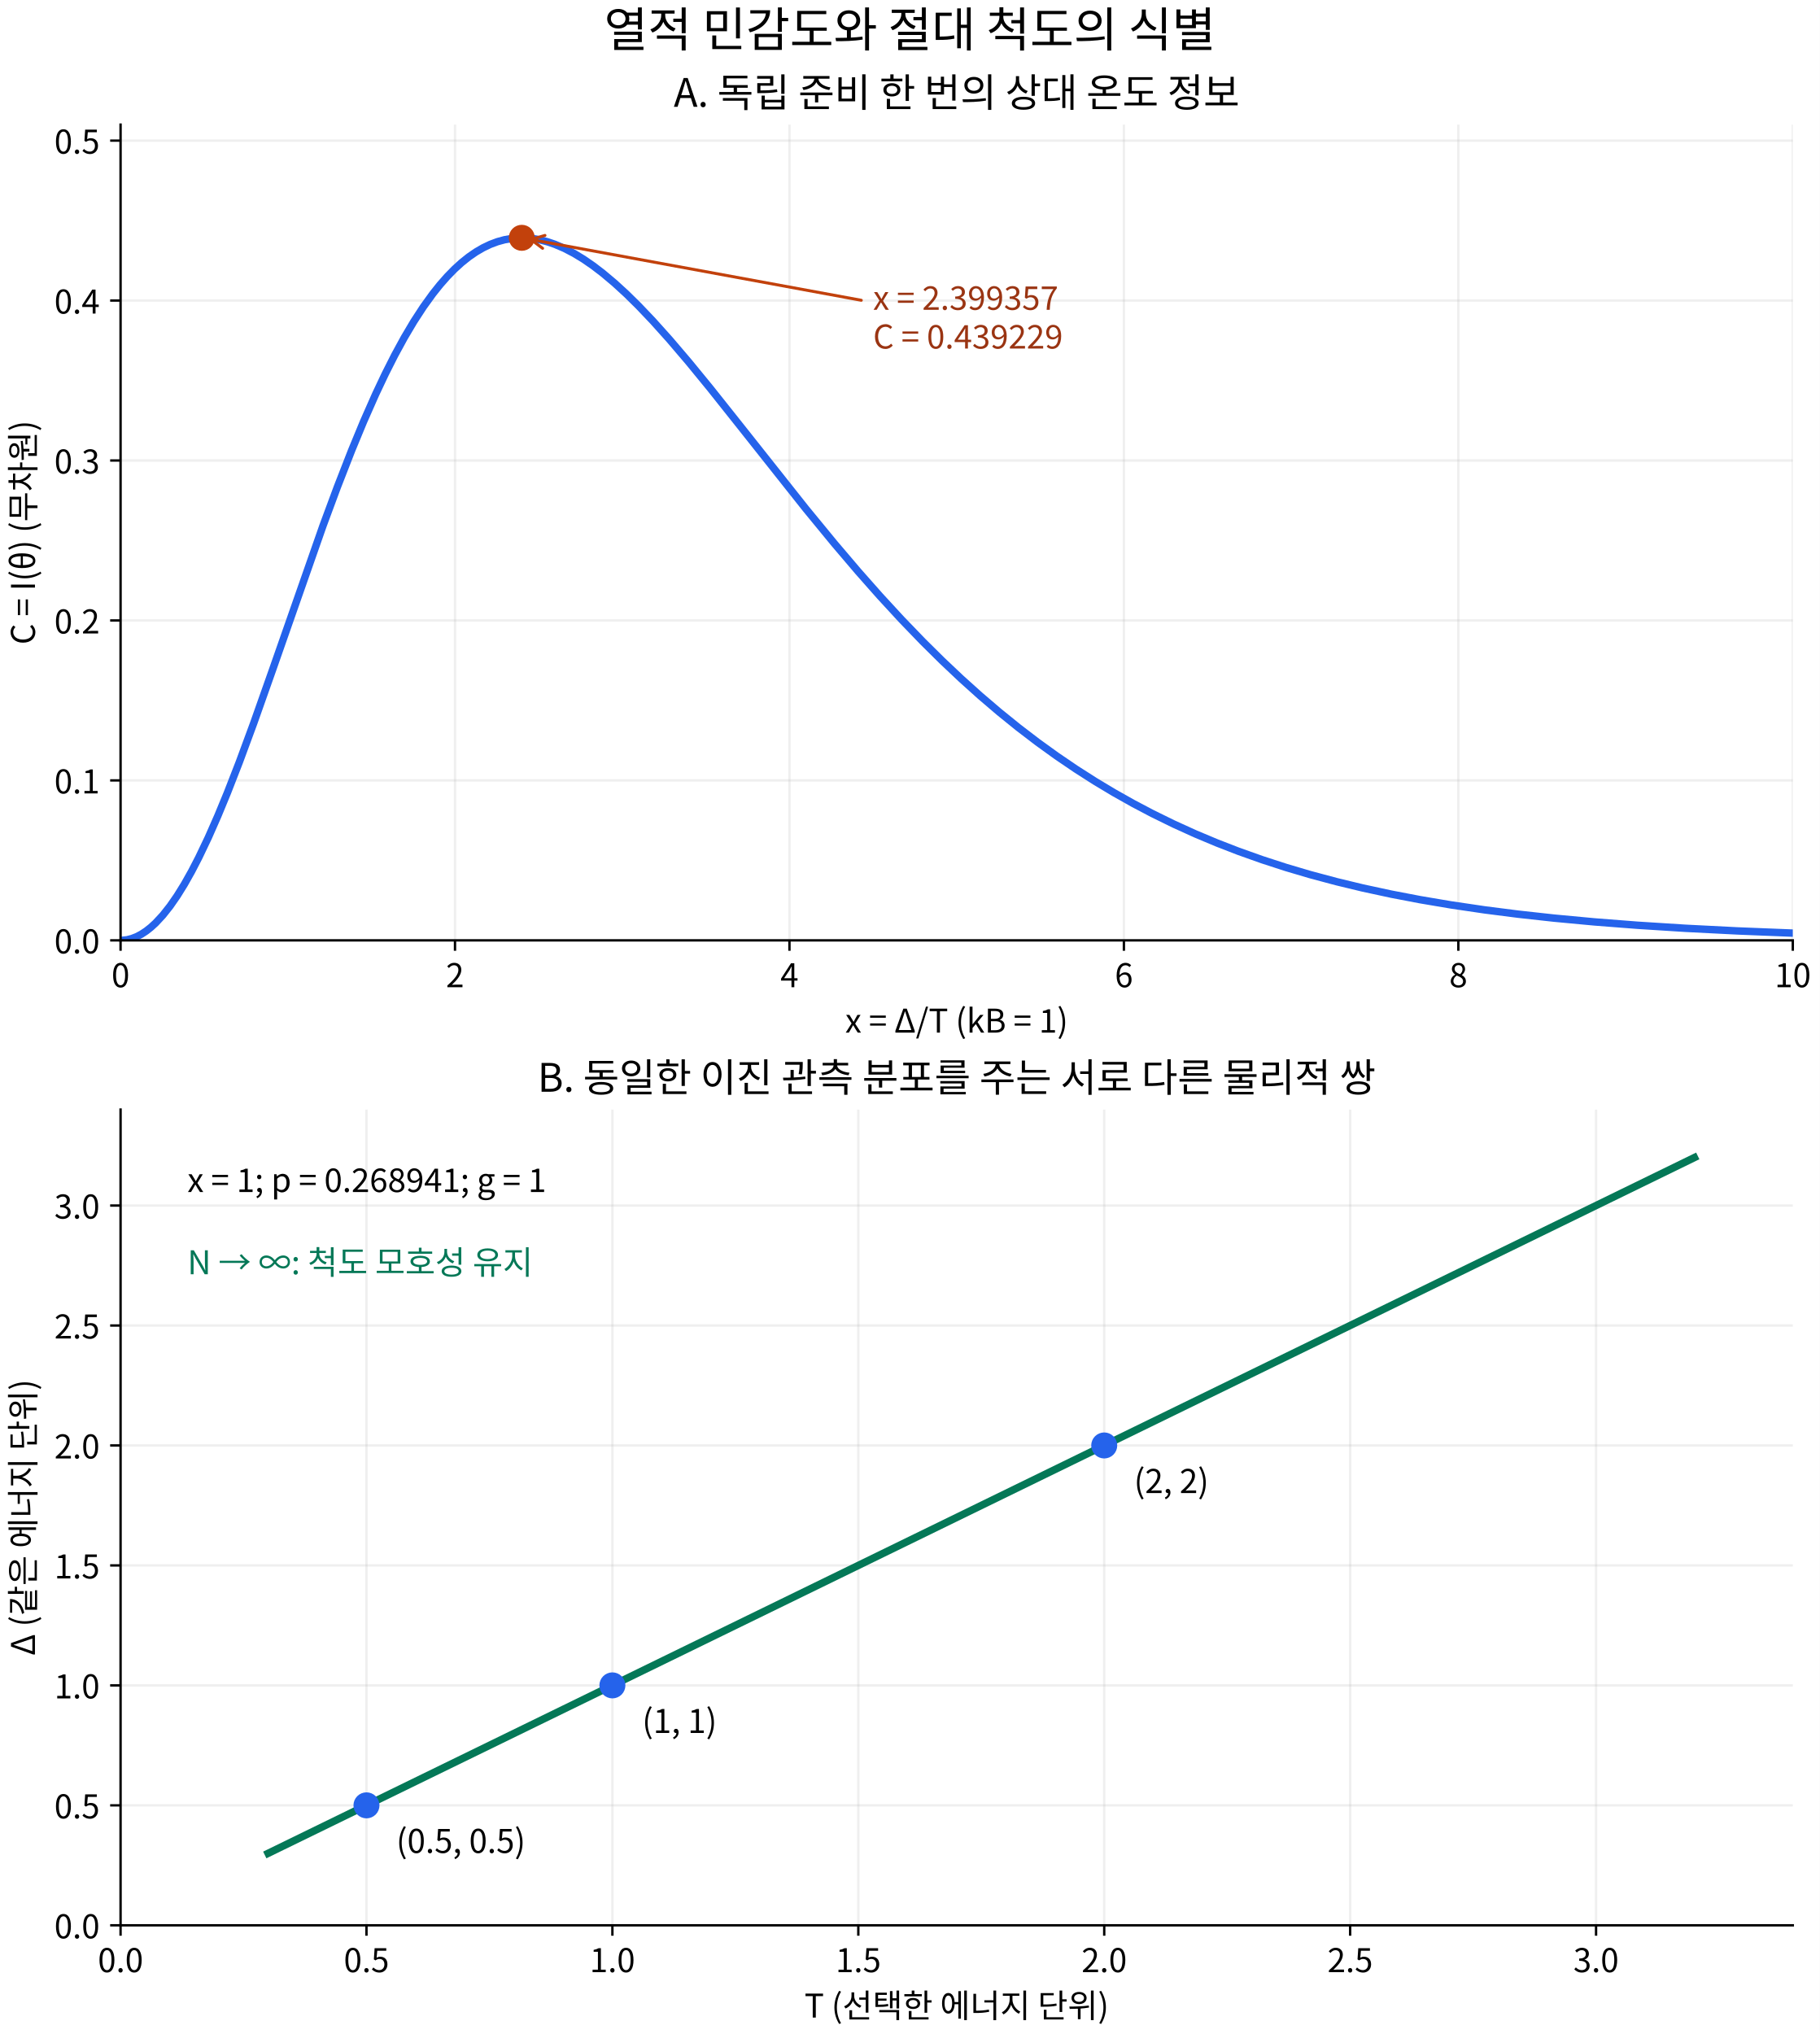
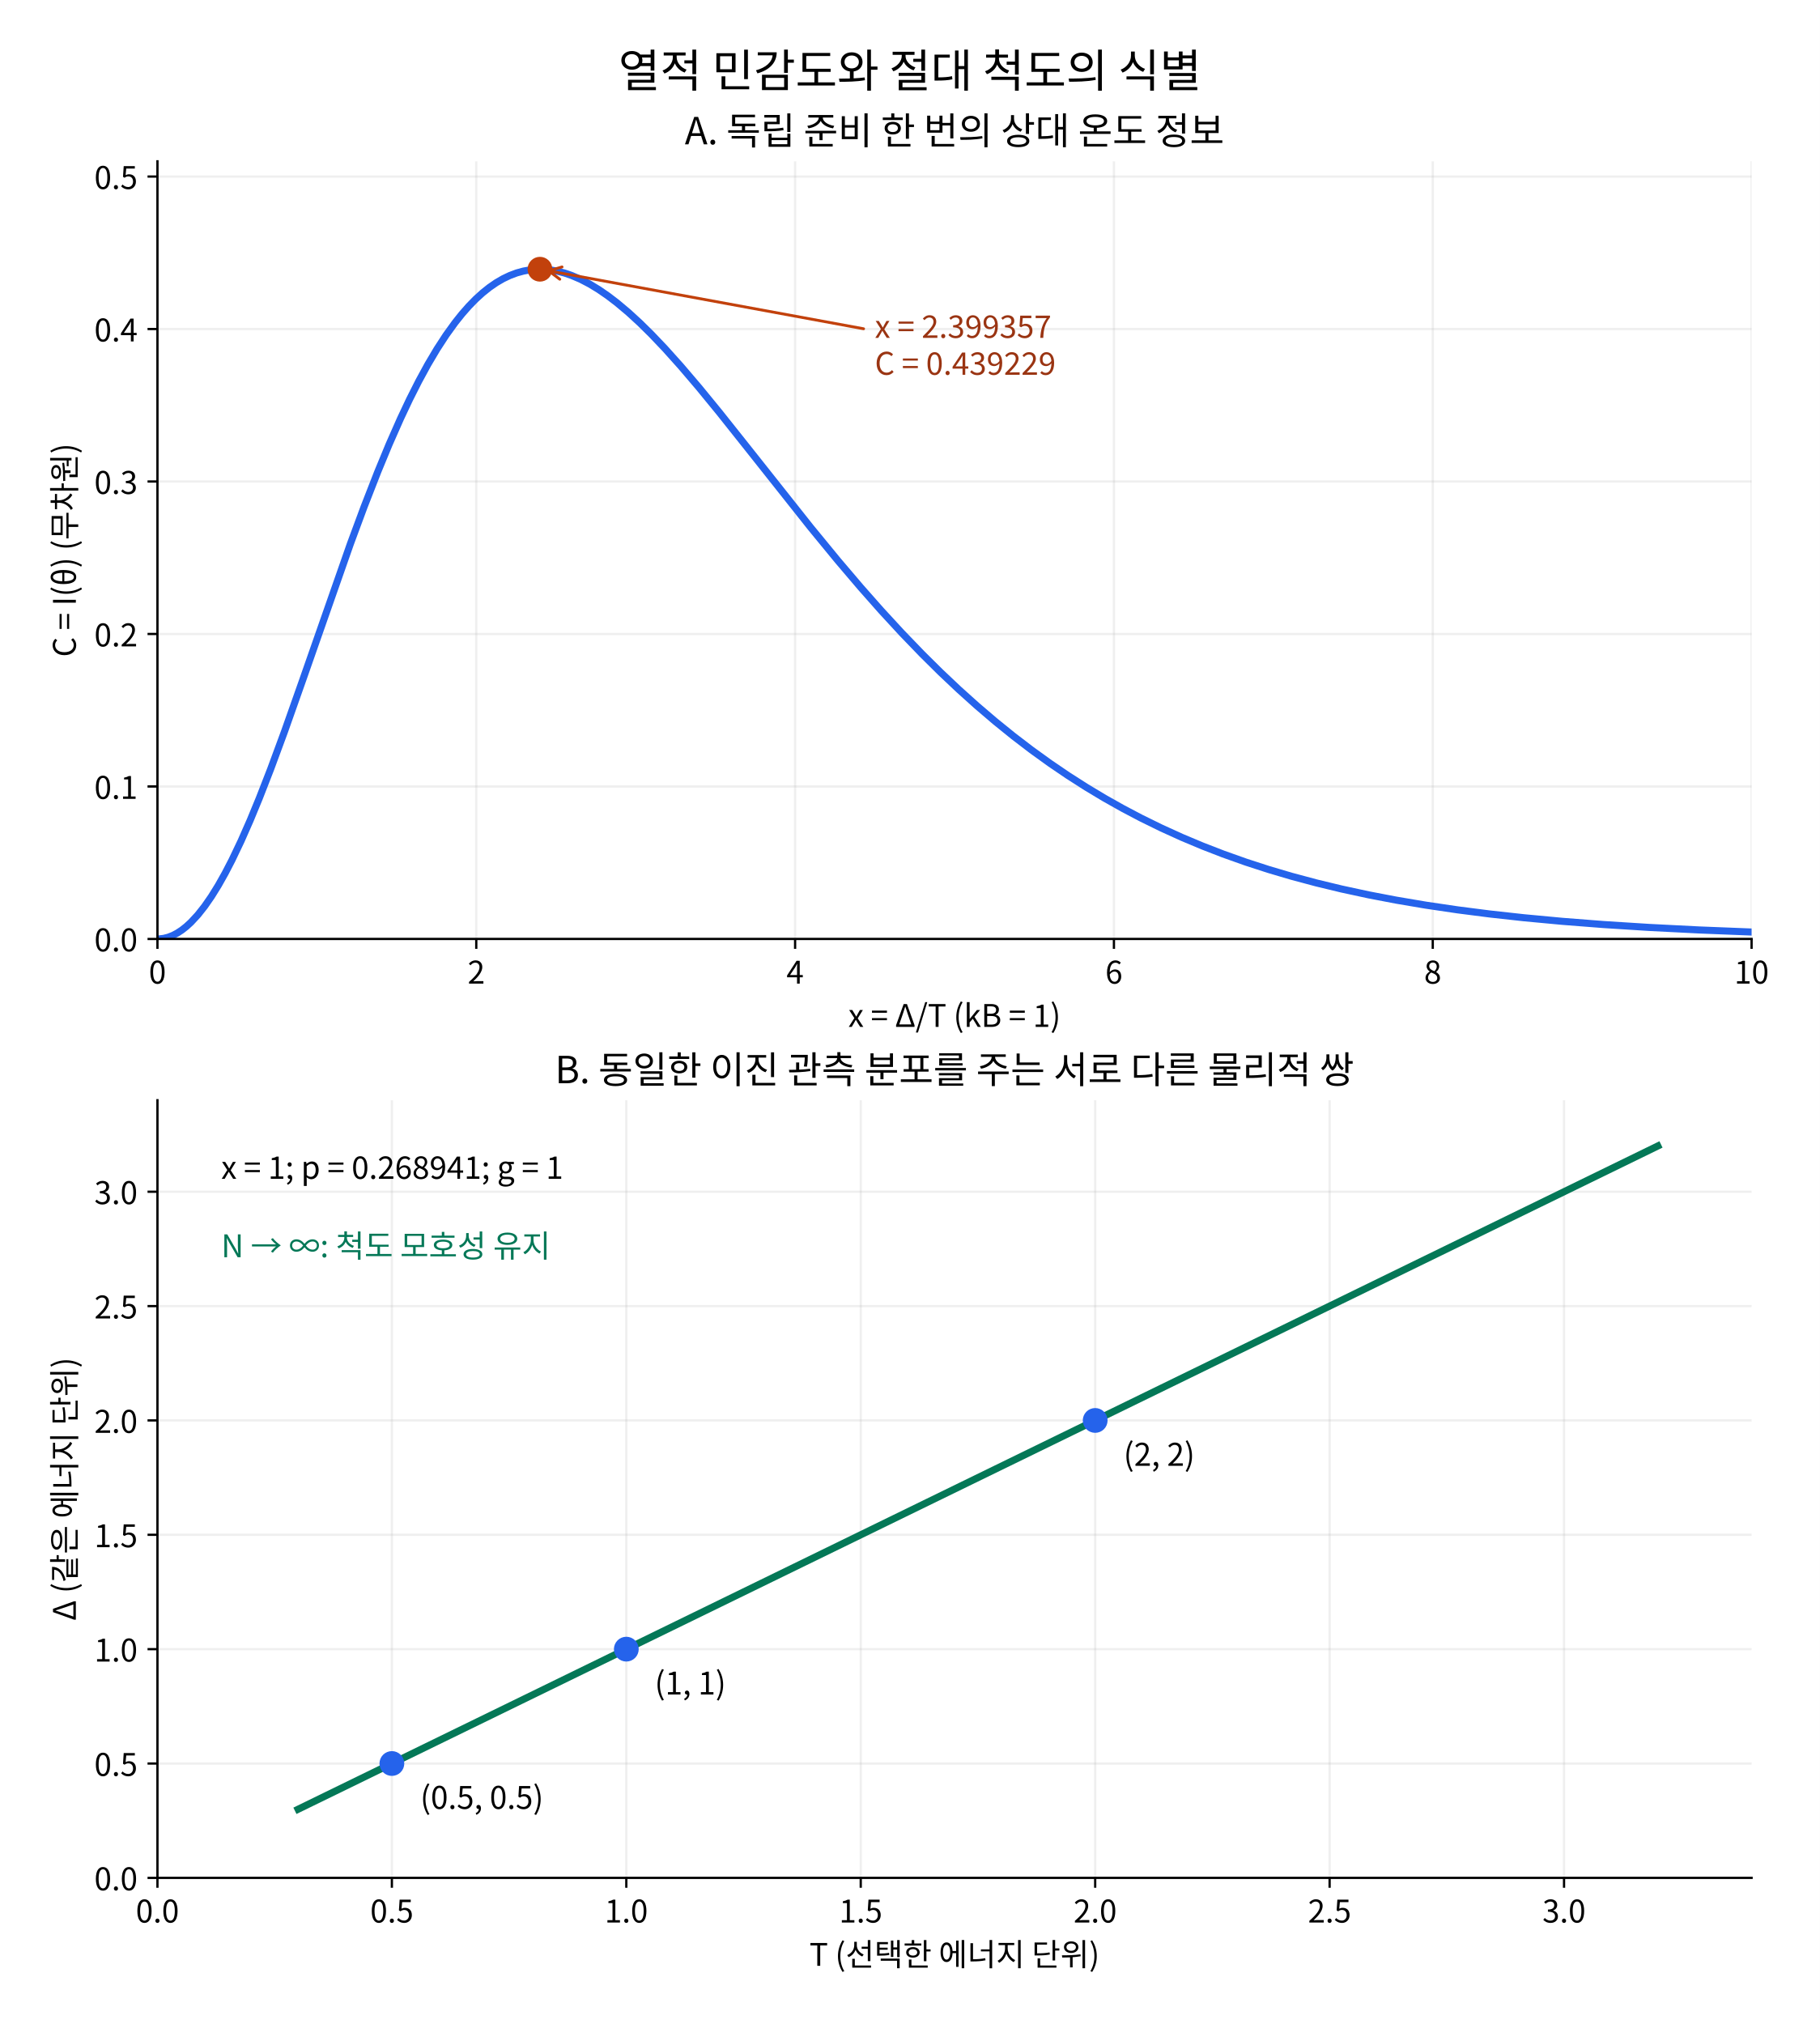
- <svg xmlns="http://www.w3.org/2000/svg" xmlns:xlink="http://www.w3.org/1999/xlink" width="612pt" height="684pt" viewBox="0 0 612 684" version="1.1">
+ <svg xmlns="http://www.w3.org/2000/svg" xmlns:xlink="http://www.w3.org/1999/xlink" width="642pt" height="714pt" viewBox="0 0 642 714" version="1.1">
  <defs>
    <style type="text/css">*{stroke-linejoin: round; stroke-linecap: butt}</style>
  </defs>
  <g id="figure_1">
    <g id="patch_1">
-       <path d="M 0 684 L 612 684 L 612 0 L 0 0 z " style="fill: #ffffff" />
+       <path d="M -0 714 L 642 714 L 642 0 L -0 0 z " style="fill: #ffffff" />
    </g>
    <g id="axes_1">
      <g id="patch_2">
-         <path d="M 40.543 316.23 L 602.895 316.23 L 602.895 41.907 L 40.543 41.907 z " style="fill: #ffffff" />
+         <path d="M 55.543 331.23 L 617.895 331.23 L 617.895 56.907 L 55.543 56.907 z " style="fill: #ffffff" />
      </g>
      <g id="matplotlib.axis_1">
        <g id="xtick_1">
          <g id="line2d_1">
-             <path d="M 40.543 316.23 L 40.543 41.907 " clip-path="url(#pc9e6cce8c6)" style="fill: none; stroke: #b0b0b0; stroke-opacity: 0.2; stroke-width: 0.8; stroke-linecap: square" />
+             <path d="M 55.543 331.23 L 55.543 56.907 " clip-path="url(#p26442631c0)" style="fill: none; stroke: #b0b0b0; stroke-opacity: 0.2; stroke-width: 0.8; stroke-linecap: square" />
          </g>
          <g id="line2d_2">
            <defs>
-               <path id="ma77531f8d6" d="M 0 0 L 0 3.5 " style="stroke: #000000; stroke-width: 0.8" />
+               <path id="m70433c6889" d="M 0 0 L 0 3.5 " style="stroke: #000000; stroke-width: 0.8" />
            </defs>
            <g>
-               <use xlink:href="#ma77531f8d6" x="40.543" y="316.23" style="stroke: #000000; stroke-width: 0.8" />
+               <use xlink:href="#m70433c6889" x="55.543" y="331.23" style="stroke: #000000; stroke-width: 0.8" />
            </g>
          </g>
          <g id="text_1">
-             <text style="font: 11px 'Noto Sans CJK JP'; text-anchor: middle" x="40.543" y="331.986" transform="rotate(-0 40.5429 331.9856)">0</text>
+             <text style="font: 11px 'Noto Sans CJK JP'; text-anchor: middle" x="55.543" y="346.985" transform="rotate(-0 55.54266 346.9853)">0</text>
          </g>
        </g>
        <g id="xtick_2">
          <g id="line2d_3">
-             <path d="M 153.013 316.23 L 153.013 41.907 " clip-path="url(#pc9e6cce8c6)" style="fill: none; stroke: #b0b0b0; stroke-opacity: 0.2; stroke-width: 0.8; stroke-linecap: square" />
+             <path d="M 168.013 331.23 L 168.013 56.907 " clip-path="url(#p26442631c0)" style="fill: none; stroke: #b0b0b0; stroke-opacity: 0.2; stroke-width: 0.8; stroke-linecap: square" />
          </g>
          <g id="line2d_4">
            <g>
-               <use xlink:href="#ma77531f8d6" x="153.013" y="316.23" style="stroke: #000000; stroke-width: 0.8" />
+               <use xlink:href="#m70433c6889" x="168.013" y="331.23" style="stroke: #000000; stroke-width: 0.8" />
            </g>
          </g>
          <g id="text_2">
-             <text style="font: 11px 'Noto Sans CJK JP'; text-anchor: middle" x="153.013" y="331.986" transform="rotate(-0 153.0133 331.9856)">2</text>
+             <text style="font: 11px 'Noto Sans CJK JP'; text-anchor: middle" x="168.013" y="346.985" transform="rotate(-0 168.013 346.9853)">2</text>
          </g>
        </g>
        <g id="xtick_3">
          <g id="line2d_5">
-             <path d="M 265.484 316.23 L 265.484 41.907 " clip-path="url(#pc9e6cce8c6)" style="fill: none; stroke: #b0b0b0; stroke-opacity: 0.2; stroke-width: 0.8; stroke-linecap: square" />
+             <path d="M 280.483 331.23 L 280.483 56.907 " clip-path="url(#p26442631c0)" style="fill: none; stroke: #b0b0b0; stroke-opacity: 0.2; stroke-width: 0.8; stroke-linecap: square" />
          </g>
          <g id="line2d_6">
            <g>
-               <use xlink:href="#ma77531f8d6" x="265.484" y="316.23" style="stroke: #000000; stroke-width: 0.8" />
+               <use xlink:href="#m70433c6889" x="280.483" y="331.23" style="stroke: #000000; stroke-width: 0.8" />
            </g>
          </g>
          <g id="text_3">
-             <text style="font: 11px 'Noto Sans CJK JP'; text-anchor: middle" x="265.484" y="331.986" transform="rotate(-0 265.4836 331.9856)">4</text>
+             <text style="font: 11px 'Noto Sans CJK JP'; text-anchor: middle" x="280.483" y="346.985" transform="rotate(-0 280.4834 346.9853)">4</text>
          </g>
        </g>
        <g id="xtick_4">
          <g id="line2d_7">
-             <path d="M 377.954 316.23 L 377.954 41.907 " clip-path="url(#pc9e6cce8c6)" style="fill: none; stroke: #b0b0b0; stroke-opacity: 0.2; stroke-width: 0.8; stroke-linecap: square" />
+             <path d="M 392.954 331.23 L 392.954 56.907 " clip-path="url(#p26442631c0)" style="fill: none; stroke: #b0b0b0; stroke-opacity: 0.2; stroke-width: 0.8; stroke-linecap: square" />
          </g>
          <g id="line2d_8">
            <g>
-               <use xlink:href="#ma77531f8d6" x="377.954" y="316.23" style="stroke: #000000; stroke-width: 0.8" />
+               <use xlink:href="#m70433c6889" x="392.954" y="331.23" style="stroke: #000000; stroke-width: 0.8" />
            </g>
          </g>
          <g id="text_4">
-             <text style="font: 11px 'Noto Sans CJK JP'; text-anchor: middle" x="377.954" y="331.986" transform="rotate(-0 377.954 331.9856)">6</text>
+             <text style="font: 11px 'Noto Sans CJK JP'; text-anchor: middle" x="392.954" y="346.985" transform="rotate(-0 392.9538 346.9853)">6</text>
          </g>
        </g>
        <g id="xtick_5">
          <g id="line2d_9">
-             <path d="M 490.424 316.23 L 490.424 41.907 " clip-path="url(#pc9e6cce8c6)" style="fill: none; stroke: #b0b0b0; stroke-opacity: 0.2; stroke-width: 0.8; stroke-linecap: square" />
+             <path d="M 505.424 331.23 L 505.424 56.907 " clip-path="url(#p26442631c0)" style="fill: none; stroke: #b0b0b0; stroke-opacity: 0.2; stroke-width: 0.8; stroke-linecap: square" />
          </g>
          <g id="line2d_10">
            <g>
-               <use xlink:href="#ma77531f8d6" x="490.424" y="316.23" style="stroke: #000000; stroke-width: 0.8" />
+               <use xlink:href="#m70433c6889" x="505.424" y="331.23" style="stroke: #000000; stroke-width: 0.8" />
            </g>
          </g>
          <g id="text_5">
-             <text style="font: 11px 'Noto Sans CJK JP'; text-anchor: middle" x="490.424" y="331.986" transform="rotate(-0 490.4244 331.9856)">8</text>
+             <text style="font: 11px 'Noto Sans CJK JP'; text-anchor: middle" x="505.424" y="346.985" transform="rotate(-0 505.4241 346.9853)">8</text>
          </g>
        </g>
        <g id="xtick_6">
          <g id="line2d_11">
-             <path d="M 602.895 316.23 L 602.895 41.907 " clip-path="url(#pc9e6cce8c6)" style="fill: none; stroke: #b0b0b0; stroke-opacity: 0.2; stroke-width: 0.8; stroke-linecap: square" />
+             <path d="M 617.895 331.23 L 617.895 56.907 " clip-path="url(#p26442631c0)" style="fill: none; stroke: #b0b0b0; stroke-opacity: 0.2; stroke-width: 0.8; stroke-linecap: square" />
          </g>
          <g id="line2d_12">
            <g>
-               <use xlink:href="#ma77531f8d6" x="602.895" y="316.23" style="stroke: #000000; stroke-width: 0.8" />
+               <use xlink:href="#m70433c6889" x="617.895" y="331.23" style="stroke: #000000; stroke-width: 0.8" />
            </g>
          </g>
          <g id="text_6">
-             <text style="font: 11px 'Noto Sans CJK JP'; text-anchor: middle" x="602.895" y="331.986" transform="rotate(-0 602.8948 331.9856)">10</text>
+             <text style="font: 11px 'Noto Sans CJK JP'; text-anchor: middle" x="617.895" y="346.985" transform="rotate(-0 617.8945 346.9853)">10</text>
          </g>
        </g>
        <g id="text_7">
-           <text style="font: 11px 'Noto Sans CJK JP'; text-anchor: middle" x="321.719" y="347.261" transform="rotate(-0 321.7188 347.2606)">x = Δ/T  (kB = 1)</text>
+           <text style="font: 11px 'Noto Sans CJK JP'; text-anchor: middle" x="336.719" y="362.26" transform="rotate(-0 336.7186 362.2603)">x = Δ/T  (kB = 1)</text>
        </g>
      </g>
      <g id="matplotlib.axis_2">
        <g id="ytick_1">
          <g id="line2d_13">
-             <path d="M 40.543 316.23 L 602.895 316.23 " clip-path="url(#pc9e6cce8c6)" style="fill: none; stroke: #b0b0b0; stroke-opacity: 0.2; stroke-width: 0.8; stroke-linecap: square" />
+             <path d="M 55.543 331.23 L 617.895 331.23 " clip-path="url(#p26442631c0)" style="fill: none; stroke: #b0b0b0; stroke-opacity: 0.2; stroke-width: 0.8; stroke-linecap: square" />
          </g>
          <g id="line2d_14">
            <defs>
-               <path id="m25f17286cf" d="M 0 0 L -3.5 0 " style="stroke: #000000; stroke-width: 0.8" />
+               <path id="m1f28c9bbcc" d="M 0 0 L -3.5 0 " style="stroke: #000000; stroke-width: 0.8" />
            </defs>
            <g>
-               <use xlink:href="#m25f17286cf" x="40.543" y="316.23" style="stroke: #000000; stroke-width: 0.8" />
+               <use xlink:href="#m1f28c9bbcc" x="55.543" y="331.23" style="stroke: #000000; stroke-width: 0.8" />
            </g>
          </g>
          <g id="text_8">
-             <text style="font: 11px 'Noto Sans CJK JP'; text-anchor: end" x="33.543" y="320.608" transform="rotate(-0 33.5429 320.6079)">0.0</text>
+             <text style="font: 11px 'Noto Sans CJK JP'; text-anchor: end" x="48.543" y="335.608" transform="rotate(-0 48.54266 335.6077)">0.0</text>
          </g>
        </g>
        <g id="ytick_2">
          <g id="line2d_15">
-             <path d="M 40.543 262.441 L 602.895 262.441 " clip-path="url(#pc9e6cce8c6)" style="fill: none; stroke: #b0b0b0; stroke-opacity: 0.2; stroke-width: 0.8; stroke-linecap: square" />
+             <path d="M 55.543 277.441 L 617.895 277.441 " clip-path="url(#p26442631c0)" style="fill: none; stroke: #b0b0b0; stroke-opacity: 0.2; stroke-width: 0.8; stroke-linecap: square" />
          </g>
          <g id="line2d_16">
            <g>
-               <use xlink:href="#m25f17286cf" x="40.543" y="262.441" style="stroke: #000000; stroke-width: 0.8" />
+               <use xlink:href="#m1f28c9bbcc" x="55.543" y="277.441" style="stroke: #000000; stroke-width: 0.8" />
            </g>
          </g>
          <g id="text_9">
-             <text style="font: 11px 'Noto Sans CJK JP'; text-anchor: end" x="33.543" y="266.819" transform="rotate(-0 33.5429 266.819)">0.1</text>
+             <text style="font: 11px 'Noto Sans CJK JP'; text-anchor: end" x="48.543" y="281.819" transform="rotate(-0 48.54266 281.8188)">0.1</text>
          </g>
        </g>
        <g id="ytick_3">
          <g id="line2d_17">
-             <path d="M 40.543 208.653 L 602.895 208.653 " clip-path="url(#pc9e6cce8c6)" style="fill: none; stroke: #b0b0b0; stroke-opacity: 0.2; stroke-width: 0.8; stroke-linecap: square" />
+             <path d="M 55.543 223.652 L 617.895 223.652 " clip-path="url(#p26442631c0)" style="fill: none; stroke: #b0b0b0; stroke-opacity: 0.2; stroke-width: 0.8; stroke-linecap: square" />
          </g>
          <g id="line2d_18">
            <g>
-               <use xlink:href="#m25f17286cf" x="40.543" y="208.653" style="stroke: #000000; stroke-width: 0.8" />
+               <use xlink:href="#m1f28c9bbcc" x="55.543" y="223.652" style="stroke: #000000; stroke-width: 0.8" />
            </g>
          </g>
          <g id="text_10">
-             <text style="font: 11px 'Noto Sans CJK JP'; text-anchor: end" x="33.543" y="213.03" transform="rotate(-0 33.5429 213.0302)">0.2</text>
+             <text style="font: 11px 'Noto Sans CJK JP'; text-anchor: end" x="48.543" y="228.03" transform="rotate(-0 48.54266 228.03)">0.2</text>
          </g>
        </g>
        <g id="ytick_4">
          <g id="line2d_19">
-             <path d="M 40.543 154.864 L 602.895 154.864 " clip-path="url(#pc9e6cce8c6)" style="fill: none; stroke: #b0b0b0; stroke-opacity: 0.2; stroke-width: 0.8; stroke-linecap: square" />
+             <path d="M 55.543 169.863 L 617.895 169.863 " clip-path="url(#p26442631c0)" style="fill: none; stroke: #b0b0b0; stroke-opacity: 0.2; stroke-width: 0.8; stroke-linecap: square" />
          </g>
          <g id="line2d_20">
            <g>
-               <use xlink:href="#m25f17286cf" x="40.543" y="154.864" style="stroke: #000000; stroke-width: 0.8" />
+               <use xlink:href="#m1f28c9bbcc" x="55.543" y="169.863" style="stroke: #000000; stroke-width: 0.8" />
            </g>
          </g>
          <g id="text_11">
-             <text style="font: 11px 'Noto Sans CJK JP'; text-anchor: end" x="33.543" y="159.241" transform="rotate(-0 33.5429 159.2413)">0.3</text>
+             <text style="font: 11px 'Noto Sans CJK JP'; text-anchor: end" x="48.543" y="174.241" transform="rotate(-0 48.54266 174.2411)">0.3</text>
          </g>
        </g>
        <g id="ytick_5">
          <g id="line2d_21">
-             <path d="M 40.543 101.075 L 602.895 101.075 " clip-path="url(#pc9e6cce8c6)" style="fill: none; stroke: #b0b0b0; stroke-opacity: 0.2; stroke-width: 0.8; stroke-linecap: square" />
+             <path d="M 55.543 116.075 L 617.895 116.075 " clip-path="url(#p26442631c0)" style="fill: none; stroke: #b0b0b0; stroke-opacity: 0.2; stroke-width: 0.8; stroke-linecap: square" />
          </g>
          <g id="line2d_22">
            <g>
-               <use xlink:href="#m25f17286cf" x="40.543" y="101.075" style="stroke: #000000; stroke-width: 0.8" />
+               <use xlink:href="#m1f28c9bbcc" x="55.543" y="116.075" style="stroke: #000000; stroke-width: 0.8" />
            </g>
          </g>
          <g id="text_12">
-             <text style="font: 11px 'Noto Sans CJK JP'; text-anchor: end" x="33.543" y="105.452" transform="rotate(-0 33.5429 105.4525)">0.4</text>
+             <text style="font: 11px 'Noto Sans CJK JP'; text-anchor: end" x="48.543" y="120.452" transform="rotate(-0 48.54266 120.4522)">0.4</text>
          </g>
        </g>
        <g id="ytick_6">
          <g id="line2d_23">
-             <path d="M 40.543 47.286 L 602.895 47.286 " clip-path="url(#pc9e6cce8c6)" style="fill: none; stroke: #b0b0b0; stroke-opacity: 0.2; stroke-width: 0.8; stroke-linecap: square" />
+             <path d="M 55.543 62.286 L 617.895 62.286 " clip-path="url(#p26442631c0)" style="fill: none; stroke: #b0b0b0; stroke-opacity: 0.2; stroke-width: 0.8; stroke-linecap: square" />
          </g>
          <g id="line2d_24">
            <g>
-               <use xlink:href="#m25f17286cf" x="40.543" y="47.286" style="stroke: #000000; stroke-width: 0.8" />
+               <use xlink:href="#m1f28c9bbcc" x="55.543" y="62.286" style="stroke: #000000; stroke-width: 0.8" />
            </g>
          </g>
          <g id="text_13">
-             <text style="font: 11px 'Noto Sans CJK JP'; text-anchor: end" x="33.543" y="51.664" transform="rotate(-0 33.5429 51.66364)">0.5</text>
+             <text style="font: 11px 'Noto Sans CJK JP'; text-anchor: end" x="48.543" y="66.663" transform="rotate(-0 48.54266 66.6634)">0.5</text>
          </g>
        </g>
        <g id="text_14">
-           <text style="font: 11px 'Noto Sans CJK JP'; text-anchor: middle" x="11.756" y="179.069" transform="rotate(-90 11.75555 179.0687)">C = I(θ)  (무차원)</text>
+           <text style="font: 11px 'Noto Sans CJK JP'; text-anchor: middle" x="26.755" y="194.068" transform="rotate(-90 26.75531 194.0684)">C = I(θ)  (무차원)</text>
        </g>
      </g>
      <g id="line2d_25">
-         <path d="M 41.105 316.217 L 42.713 316.03 L 44.32 315.624 L 45.927 315 L 47.535 314.159 L 49.142 313.104 L 50.75 311.837 L 52.357 310.36 L 54.768 307.762 L 57.179 304.715 L 59.59 301.237 L 62.002 297.346 L 64.413 293.062 L 66.824 288.408 L 70.039 281.668 L 73.253 274.374 L 76.468 266.589 L 80.487 256.272 L 85.309 243.208 L 91.739 225.02 L 108.616 176.807 L 113.439 163.795 L 118.261 151.432 L 122.279 141.723 L 126.298 132.623 L 129.513 125.817 L 132.728 119.455 L 135.942 113.556 L 139.157 108.132 L 142.372 103.192 L 145.587 98.741 L 147.998 95.725 L 150.409 92.984 L 152.82 90.517 L 155.231 88.321 L 157.642 86.394 L 160.054 84.73 L 162.465 83.326 L 164.876 82.176 L 167.287 81.274 L 169.698 80.614 L 172.109 80.189 L 174.52 79.991 L 176.931 80.014 L 179.342 80.249 L 181.754 80.688 L 184.165 81.324 L 186.576 82.147 L 189.791 83.523 L 193.005 85.198 L 196.22 87.153 L 199.435 89.367 L 202.65 91.822 L 206.668 95.198 L 210.687 98.882 L 214.705 102.84 L 219.528 107.903 L 225.154 114.171 L 231.583 121.712 L 238.817 130.543 L 249.265 143.679 L 270.965 171.052 L 280.609 182.793 L 288.646 192.234 L 295.88 200.415 L 303.113 208.267 L 310.346 215.771 L 316.776 222.136 L 323.206 228.211 L 329.635 233.993 L 336.065 239.482 L 342.494 244.682 L 348.924 249.599 L 355.354 254.238 L 361.783 258.608 L 368.213 262.718 L 374.643 266.576 L 381.072 270.194 L 387.502 273.581 L 394.735 277.129 L 401.969 280.414 L 409.202 283.451 L 416.435 286.255 L 424.472 289.115 L 432.509 291.724 L 440.546 294.102 L 449.387 296.472 L 458.228 298.604 L 467.872 300.686 L 477.517 302.536 L 487.965 304.306 L 499.217 305.97 L 510.469 307.412 L 522.524 308.743 L 536.187 310.02 L 550.654 311.144 L 566.728 312.164 L 584.41 313.058 L 602.895 313.788 L 602.895 313.788 " clip-path="url(#pc9e6cce8c6)" style="fill: none; stroke: #2563eb; stroke-width: 2.5; stroke-linecap: square" />
+         <path d="M 56.105 331.217 L 57.712 331.03 L 59.32 330.624 L 60.927 330 L 62.535 329.159 L 64.142 328.104 L 65.749 326.836 L 67.357 325.36 L 69.768 322.761 L 72.179 319.715 L 74.59 316.237 L 77.001 312.345 L 79.412 308.062 L 81.824 303.408 L 85.038 296.668 L 88.253 289.374 L 91.468 281.589 L 95.487 271.271 L 100.309 258.208 L 106.738 240.02 L 123.616 191.807 L 128.438 178.794 L 133.261 166.432 L 137.279 156.723 L 141.298 147.623 L 144.513 140.816 L 147.727 134.455 L 150.942 128.556 L 154.157 123.132 L 157.372 118.192 L 160.587 113.741 L 162.998 110.724 L 165.409 107.983 L 167.82 105.516 L 170.231 103.321 L 172.642 101.393 L 175.053 99.73 L 177.464 98.326 L 179.876 97.176 L 182.287 96.274 L 184.698 95.614 L 187.109 95.188 L 189.52 94.991 L 191.931 95.013 L 194.342 95.248 L 196.753 95.688 L 199.164 96.323 L 201.576 97.147 L 204.79 98.523 L 208.005 100.198 L 211.22 102.153 L 214.435 104.367 L 217.65 106.821 L 221.668 110.197 L 225.687 113.882 L 229.705 117.84 L 234.527 122.902 L 240.153 129.171 L 246.583 136.711 L 253.816 145.543 L 264.264 158.679 L 285.965 186.051 L 295.609 197.793 L 303.646 207.234 L 310.879 215.415 L 318.113 223.267 L 325.346 230.77 L 331.776 237.136 L 338.205 243.211 L 344.635 248.992 L 351.065 254.482 L 357.494 259.682 L 363.924 264.599 L 370.354 269.238 L 376.783 273.608 L 383.213 277.718 L 389.642 281.576 L 396.072 285.194 L 402.502 288.581 L 409.735 292.129 L 416.968 295.414 L 424.202 298.451 L 431.435 301.254 L 439.472 304.114 L 447.509 306.724 L 455.546 309.102 L 464.387 311.471 L 473.228 313.604 L 482.872 315.686 L 492.517 317.535 L 502.965 319.305 L 514.217 320.969 L 525.468 322.412 L 537.524 323.743 L 551.187 325.02 L 565.654 326.144 L 581.728 327.163 L 599.409 328.057 L 617.895 328.788 L 617.895 328.788 " clip-path="url(#p26442631c0)" style="fill: none; stroke: #2563eb; stroke-width: 2.5; stroke-linecap: square" />
      </g>
      <g id="patch_3">
-         <path d="M 40.543 316.23 L 40.543 41.907 " style="fill: none; stroke: #000000; stroke-width: 0.8; stroke-linejoin: miter; stroke-linecap: square" />
+         <path d="M 55.543 331.23 L 55.543 56.907 " style="fill: none; stroke: #000000; stroke-width: 0.8; stroke-linejoin: miter; stroke-linecap: square" />
      </g>
      <g id="patch_4">
-         <path d="M 40.543 316.23 L 602.895 316.23 " style="fill: none; stroke: #000000; stroke-width: 0.8; stroke-linejoin: miter; stroke-linecap: square" />
+         <path d="M 55.543 331.23 L 617.895 331.23 " style="fill: none; stroke: #000000; stroke-width: 0.8; stroke-linejoin: miter; stroke-linecap: square" />
      </g>
      <g id="patch_5">
-         <path d="M 289.638 100.978 Q 233.539 90.657 178.539 80.539 " style="fill: none; stroke: #c2410c; stroke-linecap: round" />
-         <path d="M 182.469 83.498 L 178.539 80.539 L 183.265 79.171 " style="fill: none; stroke: #c2410c; stroke-linecap: round" />
+         <path d="M 304.638 115.978 Q 248.539 105.657 193.539 95.538 " style="fill: none; stroke: #c2410c; stroke-linecap: round" />
+         <path d="M 197.468 98.498 L 193.539 95.538 L 198.265 94.171 " style="fill: none; stroke: #c2410c; stroke-linecap: round" />
      </g>
      <g id="text_15">
-         <text style="fill: #9a3412; font: 11px 'Noto Sans CJK JP'" transform="translate(293.6012 104.1854)">x = 2.399357</text>
-         <text style="fill: #9a3412; font: 11px 'Noto Sans CJK JP'" transform="translate(293.6012 117.2115)">C = 0.439229</text>
+         <text style="fill: #9a3412; font: 11px 'Noto Sans CJK JP'" transform="translate(308.601 119.1852)">x = 2.399357</text>
+         <text style="fill: #9a3412; font: 11px 'Noto Sans CJK JP'" transform="translate(308.601 132.2112)">C = 0.439229</text>
      </g>
      <g id="text_16">
-         <text style="font: 13.2px 'Noto Sans CJK JP'; text-anchor: middle" x="321.719" y="35.907" transform="rotate(-0 321.7188 35.90709)">A. 독립 준비 한 번의 상대 온도 정보</text>
+         <text style="font: 13.2px 'Noto Sans CJK JP'; text-anchor: middle" x="336.719" y="50.907" transform="rotate(-0 336.7186 50.90686)">A. 독립 준비 한 번의 상대 온도 정보</text>
      </g>
      <g id="PathCollection_1">
        <defs>
-           <path id="m145ef0fc45" d="M 0 3.873 C 1.027 3.873 2.012 3.465 2.739 2.739 C 3.465 2.012 3.873 1.027 3.873 0 C 3.873 -1.027 3.465 -2.012 2.739 -2.739 C 2.012 -3.465 1.027 -3.873 0 -3.873 C -1.027 -3.873 -2.012 -3.465 -2.739 -2.739 C -3.465 -2.012 -3.873 -1.027 -3.873 0 C -3.873 1.027 -3.465 2.012 -2.739 2.739 C -2.012 3.465 -1.027 3.873 0 3.873 z " style="stroke: #c2410c" />
+           <path id="m765c0d4ea0" d="M 0 3.873 C 1.027 3.873 2.012 3.465 2.739 2.739 C 3.465 2.012 3.873 1.027 3.873 0 C 3.873 -1.027 3.465 -2.012 2.739 -2.739 C 2.012 -3.465 1.027 -3.873 0 -3.873 C -1.027 -3.873 -2.012 -3.465 -2.739 -2.739 C -3.465 -2.012 -3.873 -1.027 -3.873 0 C -3.873 1.027 -3.465 2.012 -2.739 2.739 C -2.012 3.465 -1.027 3.873 0 3.873 z " style="stroke: #c2410c" />
        </defs>
-         <g clip-path="url(#pc9e6cce8c6)">
-           <use xlink:href="#m145ef0fc45" x="175.471" y="79.974" style="fill: #c2410c; stroke: #c2410c" />
+         <g clip-path="url(#p26442631c0)">
+           <use xlink:href="#m765c0d4ea0" x="190.471" y="94.974" style="fill: #c2410c; stroke: #c2410c" />
        </g>
      </g>
    </g>
    <g id="axes_2">
      <g id="patch_6">
-         <path d="M 40.543 647.45 L 602.895 647.45 L 602.895 373.127 L 40.543 373.127 z " style="fill: #ffffff" />
+         <path d="M 55.543 662.45 L 617.895 662.45 L 617.895 388.126 L 55.543 388.126 z " style="fill: #ffffff" />
      </g>
      <g id="matplotlib.axis_3">
        <g id="xtick_7">
          <g id="line2d_26">
-             <path d="M 40.543 647.45 L 40.543 373.127 " clip-path="url(#pf3befd6470)" style="fill: none; stroke: #b0b0b0; stroke-opacity: 0.2; stroke-width: 0.8; stroke-linecap: square" />
+             <path d="M 55.543 662.45 L 55.543 388.126 " clip-path="url(#p4e00325a69)" style="fill: none; stroke: #b0b0b0; stroke-opacity: 0.2; stroke-width: 0.8; stroke-linecap: square" />
          </g>
          <g id="line2d_27">
            <g>
-               <use xlink:href="#ma77531f8d6" x="40.543" y="647.45" style="stroke: #000000; stroke-width: 0.8" />
+               <use xlink:href="#m70433c6889" x="55.543" y="662.45" style="stroke: #000000; stroke-width: 0.8" />
            </g>
          </g>
          <g id="text_17">
-             <text style="font: 11px 'Noto Sans CJK JP'; text-anchor: middle" x="40.543" y="663.205" transform="rotate(-0 40.5429 663.2051)">0.0</text>
+             <text style="font: 11px 'Noto Sans CJK JP'; text-anchor: middle" x="55.543" y="678.205" transform="rotate(-0 55.54266 678.2048)">0.0</text>
          </g>
        </g>
        <g id="xtick_8">
          <g id="line2d_28">
-             <path d="M 123.242 647.45 L 123.242 373.127 " clip-path="url(#pf3befd6470)" style="fill: none; stroke: #b0b0b0; stroke-opacity: 0.2; stroke-width: 0.8; stroke-linecap: square" />
+             <path d="M 138.241 662.45 L 138.241 388.126 " clip-path="url(#p4e00325a69)" style="fill: none; stroke: #b0b0b0; stroke-opacity: 0.2; stroke-width: 0.8; stroke-linecap: square" />
          </g>
          <g id="line2d_29">
            <g>
-               <use xlink:href="#ma77531f8d6" x="123.242" y="647.45" style="stroke: #000000; stroke-width: 0.8" />
+               <use xlink:href="#m70433c6889" x="138.241" y="662.45" style="stroke: #000000; stroke-width: 0.8" />
            </g>
          </g>
          <g id="text_18">
-             <text style="font: 11px 'Noto Sans CJK JP'; text-anchor: middle" x="123.242" y="663.205" transform="rotate(-0 123.2417 663.2051)">0.5</text>
+             <text style="font: 11px 'Noto Sans CJK JP'; text-anchor: middle" x="138.241" y="678.205" transform="rotate(-0 138.2415 678.2048)">0.5</text>
          </g>
        </g>
        <g id="xtick_9">
          <g id="line2d_30">
-             <path d="M 205.941 647.45 L 205.941 373.127 " clip-path="url(#pf3befd6470)" style="fill: none; stroke: #b0b0b0; stroke-opacity: 0.2; stroke-width: 0.8; stroke-linecap: square" />
+             <path d="M 220.94 662.45 L 220.94 388.126 " clip-path="url(#p4e00325a69)" style="fill: none; stroke: #b0b0b0; stroke-opacity: 0.2; stroke-width: 0.8; stroke-linecap: square" />
          </g>
          <g id="line2d_31">
            <g>
-               <use xlink:href="#ma77531f8d6" x="205.941" y="647.45" style="stroke: #000000; stroke-width: 0.8" />
+               <use xlink:href="#m70433c6889" x="220.94" y="662.45" style="stroke: #000000; stroke-width: 0.8" />
            </g>
          </g>
          <g id="text_19">
-             <text style="font: 11px 'Noto Sans CJK JP'; text-anchor: middle" x="205.941" y="663.205" transform="rotate(-0 205.9405 663.2051)">1.0</text>
+             <text style="font: 11px 'Noto Sans CJK JP'; text-anchor: middle" x="220.94" y="678.205" transform="rotate(-0 220.9403 678.2048)">1.0</text>
          </g>
        </g>
        <g id="xtick_10">
          <g id="line2d_32">
-             <path d="M 288.639 647.45 L 288.639 373.127 " clip-path="url(#pf3befd6470)" style="fill: none; stroke: #b0b0b0; stroke-opacity: 0.2; stroke-width: 0.8; stroke-linecap: square" />
+             <path d="M 303.639 662.45 L 303.639 388.126 " clip-path="url(#p4e00325a69)" style="fill: none; stroke: #b0b0b0; stroke-opacity: 0.2; stroke-width: 0.8; stroke-linecap: square" />
          </g>
          <g id="line2d_33">
            <g>
-               <use xlink:href="#ma77531f8d6" x="288.639" y="647.45" style="stroke: #000000; stroke-width: 0.8" />
+               <use xlink:href="#m70433c6889" x="303.639" y="662.45" style="stroke: #000000; stroke-width: 0.8" />
            </g>
          </g>
          <g id="text_20">
-             <text style="font: 11px 'Noto Sans CJK JP'; text-anchor: middle" x="288.639" y="663.205" transform="rotate(-0 288.6393 663.2051)">1.5</text>
+             <text style="font: 11px 'Noto Sans CJK JP'; text-anchor: middle" x="303.639" y="678.205" transform="rotate(-0 303.6391 678.2048)">1.5</text>
          </g>
        </g>
        <g id="xtick_11">
          <g id="line2d_34">
-             <path d="M 371.338 647.45 L 371.338 373.127 " clip-path="url(#pf3befd6470)" style="fill: none; stroke: #b0b0b0; stroke-opacity: 0.2; stroke-width: 0.8; stroke-linecap: square" />
+             <path d="M 386.338 662.45 L 386.338 388.126 " clip-path="url(#p4e00325a69)" style="fill: none; stroke: #b0b0b0; stroke-opacity: 0.2; stroke-width: 0.8; stroke-linecap: square" />
          </g>
          <g id="line2d_35">
            <g>
-               <use xlink:href="#ma77531f8d6" x="371.338" y="647.45" style="stroke: #000000; stroke-width: 0.8" />
+               <use xlink:href="#m70433c6889" x="386.338" y="662.45" style="stroke: #000000; stroke-width: 0.8" />
            </g>
          </g>
          <g id="text_21">
-             <text style="font: 11px 'Noto Sans CJK JP'; text-anchor: middle" x="371.338" y="663.205" transform="rotate(-0 371.3381 663.2051)">2.0</text>
+             <text style="font: 11px 'Noto Sans CJK JP'; text-anchor: middle" x="386.338" y="678.205" transform="rotate(-0 386.3379 678.2048)">2.0</text>
          </g>
        </g>
        <g id="xtick_12">
          <g id="line2d_36">
-             <path d="M 454.037 647.45 L 454.037 373.127 " clip-path="url(#pf3befd6470)" style="fill: none; stroke: #b0b0b0; stroke-opacity: 0.2; stroke-width: 0.8; stroke-linecap: square" />
+             <path d="M 469.037 662.45 L 469.037 388.126 " clip-path="url(#p4e00325a69)" style="fill: none; stroke: #b0b0b0; stroke-opacity: 0.2; stroke-width: 0.8; stroke-linecap: square" />
          </g>
          <g id="line2d_37">
            <g>
-               <use xlink:href="#ma77531f8d6" x="454.037" y="647.45" style="stroke: #000000; stroke-width: 0.8" />
+               <use xlink:href="#m70433c6889" x="469.037" y="662.45" style="stroke: #000000; stroke-width: 0.8" />
            </g>
          </g>
          <g id="text_22">
-             <text style="font: 11px 'Noto Sans CJK JP'; text-anchor: middle" x="454.037" y="663.205" transform="rotate(-0 454.0369 663.2051)">2.5</text>
+             <text style="font: 11px 'Noto Sans CJK JP'; text-anchor: middle" x="469.037" y="678.205" transform="rotate(-0 469.0367 678.2048)">2.5</text>
          </g>
        </g>
        <g id="xtick_13">
          <g id="line2d_38">
-             <path d="M 536.736 647.45 L 536.736 373.127 " clip-path="url(#pf3befd6470)" style="fill: none; stroke: #b0b0b0; stroke-opacity: 0.2; stroke-width: 0.8; stroke-linecap: square" />
+             <path d="M 551.735 662.45 L 551.735 388.126 " clip-path="url(#p4e00325a69)" style="fill: none; stroke: #b0b0b0; stroke-opacity: 0.2; stroke-width: 0.8; stroke-linecap: square" />
          </g>
          <g id="line2d_39">
            <g>
-               <use xlink:href="#ma77531f8d6" x="536.736" y="647.45" style="stroke: #000000; stroke-width: 0.8" />
+               <use xlink:href="#m70433c6889" x="551.735" y="662.45" style="stroke: #000000; stroke-width: 0.8" />
            </g>
          </g>
          <g id="text_23">
-             <text style="font: 11px 'Noto Sans CJK JP'; text-anchor: middle" x="536.736" y="663.205" transform="rotate(-0 536.7357 663.2051)">3.0</text>
+             <text style="font: 11px 'Noto Sans CJK JP'; text-anchor: middle" x="551.735" y="678.205" transform="rotate(-0 551.7355 678.2048)">3.0</text>
          </g>
        </g>
        <g id="text_24">
-           <text style="font: 11px 'Noto Sans CJK JP'; text-anchor: middle" x="321.719" y="678.48" transform="rotate(-0 321.7188 678.4801)">T  (선택한 에너지 단위)</text>
+           <text style="font: 11px 'Noto Sans CJK JP'; text-anchor: middle" x="336.719" y="693.48" transform="rotate(-0 336.7186 693.4798)">T  (선택한 에너지 단위)</text>
        </g>
      </g>
      <g id="matplotlib.axis_4">
        <g id="ytick_7">
          <g id="line2d_40">
-             <path d="M 40.543 647.45 L 602.895 647.45 " clip-path="url(#pf3befd6470)" style="fill: none; stroke: #b0b0b0; stroke-opacity: 0.2; stroke-width: 0.8; stroke-linecap: square" />
+             <path d="M 55.543 662.45 L 617.895 662.45 " clip-path="url(#p4e00325a69)" style="fill: none; stroke: #b0b0b0; stroke-opacity: 0.2; stroke-width: 0.8; stroke-linecap: square" />
          </g>
          <g id="line2d_41">
            <g>
-               <use xlink:href="#m25f17286cf" x="40.543" y="647.45" style="stroke: #000000; stroke-width: 0.8" />
+               <use xlink:href="#m1f28c9bbcc" x="55.543" y="662.45" style="stroke: #000000; stroke-width: 0.8" />
            </g>
          </g>
          <g id="text_25">
-             <text style="font: 11px 'Noto Sans CJK JP'; text-anchor: end" x="33.543" y="651.827" transform="rotate(-0 33.5429 651.8274)">0.0</text>
+             <text style="font: 11px 'Noto Sans CJK JP'; text-anchor: end" x="48.543" y="666.827" transform="rotate(-0 48.54266 666.8272)">0.0</text>
          </g>
        </g>
        <g id="ytick_8">
          <g id="line2d_42">
-             <path d="M 40.543 607.108 L 602.895 607.108 " clip-path="url(#pf3befd6470)" style="fill: none; stroke: #b0b0b0; stroke-opacity: 0.2; stroke-width: 0.8; stroke-linecap: square" />
+             <path d="M 55.543 622.108 L 617.895 622.108 " clip-path="url(#p4e00325a69)" style="fill: none; stroke: #b0b0b0; stroke-opacity: 0.2; stroke-width: 0.8; stroke-linecap: square" />
          </g>
          <g id="line2d_43">
            <g>
-               <use xlink:href="#m25f17286cf" x="40.543" y="607.108" style="stroke: #000000; stroke-width: 0.8" />
+               <use xlink:href="#m1f28c9bbcc" x="55.543" y="622.108" style="stroke: #000000; stroke-width: 0.8" />
            </g>
          </g>
          <g id="text_26">
-             <text style="font: 11px 'Noto Sans CJK JP'; text-anchor: end" x="33.543" y="611.486" transform="rotate(-0 33.5429 611.4858)">0.5</text>
+             <text style="font: 11px 'Noto Sans CJK JP'; text-anchor: end" x="48.543" y="626.486" transform="rotate(-0 48.54266 626.4855)">0.5</text>
          </g>
        </g>
        <g id="ytick_9">
          <g id="line2d_44">
-             <path d="M 40.543 566.766 L 602.895 566.766 " clip-path="url(#pf3befd6470)" style="fill: none; stroke: #b0b0b0; stroke-opacity: 0.2; stroke-width: 0.8; stroke-linecap: square" />
+             <path d="M 55.543 581.766 L 617.895 581.766 " clip-path="url(#p4e00325a69)" style="fill: none; stroke: #b0b0b0; stroke-opacity: 0.2; stroke-width: 0.8; stroke-linecap: square" />
          </g>
          <g id="line2d_45">
            <g>
-               <use xlink:href="#m25f17286cf" x="40.543" y="566.766" style="stroke: #000000; stroke-width: 0.8" />
+               <use xlink:href="#m1f28c9bbcc" x="55.543" y="581.766" style="stroke: #000000; stroke-width: 0.8" />
            </g>
          </g>
          <g id="text_27">
-             <text style="font: 11px 'Noto Sans CJK JP'; text-anchor: end" x="33.543" y="571.144" transform="rotate(-0 33.5429 571.1441)">1.0</text>
+             <text style="font: 11px 'Noto Sans CJK JP'; text-anchor: end" x="48.543" y="586.144" transform="rotate(-0 48.54266 586.1439)">1.0</text>
          </g>
        </g>
        <g id="ytick_10">
          <g id="line2d_46">
-             <path d="M 40.543 526.425 L 602.895 526.425 " clip-path="url(#pf3befd6470)" style="fill: none; stroke: #b0b0b0; stroke-opacity: 0.2; stroke-width: 0.8; stroke-linecap: square" />
+             <path d="M 55.543 541.425 L 617.895 541.425 " clip-path="url(#p4e00325a69)" style="fill: none; stroke: #b0b0b0; stroke-opacity: 0.2; stroke-width: 0.8; stroke-linecap: square" />
          </g>
          <g id="line2d_47">
            <g>
-               <use xlink:href="#m25f17286cf" x="40.543" y="526.425" style="stroke: #000000; stroke-width: 0.8" />
+               <use xlink:href="#m1f28c9bbcc" x="55.543" y="541.425" style="stroke: #000000; stroke-width: 0.8" />
            </g>
          </g>
          <g id="text_28">
-             <text style="font: 11px 'Noto Sans CJK JP'; text-anchor: end" x="33.543" y="530.802" transform="rotate(-0 33.5429 530.8025)">1.5</text>
+             <text style="font: 11px 'Noto Sans CJK JP'; text-anchor: end" x="48.543" y="545.802" transform="rotate(-0 48.54266 545.8023)">1.5</text>
          </g>
        </g>
        <g id="ytick_11">
          <g id="line2d_48">
-             <path d="M 40.543 486.083 L 602.895 486.083 " clip-path="url(#pf3befd6470)" style="fill: none; stroke: #b0b0b0; stroke-opacity: 0.2; stroke-width: 0.8; stroke-linecap: square" />
+             <path d="M 55.543 501.083 L 617.895 501.083 " clip-path="url(#p4e00325a69)" style="fill: none; stroke: #b0b0b0; stroke-opacity: 0.2; stroke-width: 0.8; stroke-linecap: square" />
          </g>
          <g id="line2d_49">
            <g>
-               <use xlink:href="#m25f17286cf" x="40.543" y="486.083" style="stroke: #000000; stroke-width: 0.8" />
+               <use xlink:href="#m1f28c9bbcc" x="55.543" y="501.083" style="stroke: #000000; stroke-width: 0.8" />
            </g>
          </g>
          <g id="text_29">
-             <text style="font: 11px 'Noto Sans CJK JP'; text-anchor: end" x="33.543" y="490.461" transform="rotate(-0 33.5429 490.4609)">2.0</text>
+             <text style="font: 11px 'Noto Sans CJK JP'; text-anchor: end" x="48.543" y="505.461" transform="rotate(-0 48.54266 505.4606)">2.0</text>
          </g>
        </g>
        <g id="ytick_12">
          <g id="line2d_50">
-             <path d="M 40.543 445.742 L 602.895 445.742 " clip-path="url(#pf3befd6470)" style="fill: none; stroke: #b0b0b0; stroke-opacity: 0.2; stroke-width: 0.8; stroke-linecap: square" />
+             <path d="M 55.543 460.741 L 617.895 460.741 " clip-path="url(#p4e00325a69)" style="fill: none; stroke: #b0b0b0; stroke-opacity: 0.2; stroke-width: 0.8; stroke-linecap: square" />
          </g>
          <g id="line2d_51">
            <g>
-               <use xlink:href="#m25f17286cf" x="40.543" y="445.742" style="stroke: #000000; stroke-width: 0.8" />
+               <use xlink:href="#m1f28c9bbcc" x="55.543" y="460.741" style="stroke: #000000; stroke-width: 0.8" />
            </g>
          </g>
          <g id="text_30">
-             <text style="font: 11px 'Noto Sans CJK JP'; text-anchor: end" x="33.543" y="450.119" transform="rotate(-0 33.5429 450.1192)">2.5</text>
+             <text style="font: 11px 'Noto Sans CJK JP'; text-anchor: end" x="48.543" y="465.119" transform="rotate(-0 48.54266 465.119)">2.5</text>
          </g>
        </g>
        <g id="ytick_13">
          <g id="line2d_52">
-             <path d="M 40.543 405.4 L 602.895 405.4 " clip-path="url(#pf3befd6470)" style="fill: none; stroke: #b0b0b0; stroke-opacity: 0.2; stroke-width: 0.8; stroke-linecap: square" />
+             <path d="M 55.543 420.4 L 617.895 420.4 " clip-path="url(#p4e00325a69)" style="fill: none; stroke: #b0b0b0; stroke-opacity: 0.2; stroke-width: 0.8; stroke-linecap: square" />
          </g>
          <g id="line2d_53">
            <g>
-               <use xlink:href="#m25f17286cf" x="40.543" y="405.4" style="stroke: #000000; stroke-width: 0.8" />
+               <use xlink:href="#m1f28c9bbcc" x="55.543" y="420.4" style="stroke: #000000; stroke-width: 0.8" />
            </g>
          </g>
          <g id="text_31">
-             <text style="font: 11px 'Noto Sans CJK JP'; text-anchor: end" x="33.543" y="409.778" transform="rotate(-0 33.5429 409.7776)">3.0</text>
+             <text style="font: 11px 'Noto Sans CJK JP'; text-anchor: end" x="48.543" y="424.777" transform="rotate(-0 48.54266 424.7773)">3.0</text>
          </g>
        </g>
        <g id="text_32">
-           <text style="font: 11px 'Noto Sans CJK JP'; text-anchor: middle" x="11.756" y="510.288" transform="rotate(-90 11.75555 510.2882)">Δ  (같은 에너지 단위)</text>
+           <text style="font: 11px 'Noto Sans CJK JP'; text-anchor: middle" x="26.755" y="525.288" transform="rotate(-90 26.75531 525.2879)">Δ  (같은 에너지 단위)</text>
        </g>
      </g>
      <g id="line2d_54">
-         <path d="M 90.162 623.245 L 569.815 389.263 " clip-path="url(#pf3befd6470)" style="fill: none; stroke: #047857; stroke-width: 2.5; stroke-linecap: square" />
+         <path d="M 105.162 638.245 L 584.815 404.263 " clip-path="url(#p4e00325a69)" style="fill: none; stroke: #047857; stroke-width: 2.5; stroke-linecap: square" />
      </g>
      <g id="patch_7">
-         <path d="M 40.543 647.45 L 40.543 373.127 " style="fill: none; stroke: #000000; stroke-width: 0.8; stroke-linejoin: miter; stroke-linecap: square" />
+         <path d="M 55.543 662.45 L 55.543 388.126 " style="fill: none; stroke: #000000; stroke-width: 0.8; stroke-linejoin: miter; stroke-linecap: square" />
      </g>
      <g id="patch_8">
-         <path d="M 40.543 647.45 L 602.895 647.45 " style="fill: none; stroke: #000000; stroke-width: 0.8; stroke-linejoin: miter; stroke-linecap: square" />
+         <path d="M 55.543 662.45 L 617.895 662.45 " style="fill: none; stroke: #000000; stroke-width: 0.8; stroke-linejoin: miter; stroke-linecap: square" />
      </g>
      <g id="text_33">
-         <text style="font: 11px 'Noto Sans CJK JP'; text-anchor: start" x="133.242" y="623.108" transform="rotate(-0 133.2417 623.1081)">(0.5, 0.5)</text>
+         <text style="font: 11px 'Noto Sans CJK JP'; text-anchor: start" x="148.241" y="638.108" transform="rotate(-0 148.2415 638.1079)">(0.5, 0.5)</text>
      </g>
      <g id="text_34">
-         <text style="font: 11px 'Noto Sans CJK JP'; text-anchor: start" x="215.941" y="582.766" transform="rotate(-0 215.9405 582.7665)">(1, 1)</text>
+         <text style="font: 11px 'Noto Sans CJK JP'; text-anchor: start" x="230.94" y="597.766" transform="rotate(-0 230.9403 597.7662)">(1, 1)</text>
      </g>
      <g id="text_35">
-         <text style="font: 11px 'Noto Sans CJK JP'; text-anchor: start" x="381.338" y="502.083" transform="rotate(-0 381.3381 502.0832)">(2, 2)</text>
+         <text style="font: 11px 'Noto Sans CJK JP'; text-anchor: start" x="396.338" y="517.083" transform="rotate(-0 396.3379 517.083)">(2, 2)</text>
      </g>
      <g id="text_36">
-         <text style="font: 11px 'Noto Sans CJK JP'; text-anchor: start" x="63.037" y="400.854" transform="rotate(-0 63.03697 400.8542)">x = 1; p = 0.268941; g = 1</text>
+         <text style="font: 11px 'Noto Sans CJK JP'; text-anchor: start" x="78.037" y="415.854" transform="rotate(-0 78.03673 415.854)">x = 1; p = 0.268941; g = 1</text>
      </g>
      <g id="text_37">
-         <text style="fill: #047857; font: 11px 'Noto Sans CJK JP'; text-anchor: start" x="63.037" y="428.517" transform="rotate(-0 63.03697 428.5169)">N → ∞: 척도 모호성 유지</text>
+         <text style="fill: #047857; font: 11px 'Noto Sans CJK JP'; text-anchor: start" x="78.037" y="443.517" transform="rotate(-0 78.03673 443.5166)">N → ∞: 척도 모호성 유지</text>
      </g>
      <g id="text_38">
-         <text style="font: 13.2px 'Noto Sans CJK JP'; text-anchor: middle" x="321.719" y="367.127" transform="rotate(-0 321.7188 367.1266)">B. 동일한 이진 관측 분포를 주는 서로 다른 물리적 쌍</text>
+         <text style="font: 13.2px 'Noto Sans CJK JP'; text-anchor: middle" x="336.719" y="382.126" transform="rotate(-0 336.7186 382.1264)">B. 동일한 이진 관측 분포를 주는 서로 다른 물리적 쌍</text>
      </g>
      <g id="PathCollection_2">
        <defs>
-           <path id="m4128f118b6" d="M 0 3.873 C 1.027 3.873 2.012 3.465 2.739 2.739 C 3.465 2.012 3.873 1.027 3.873 0 C 3.873 -1.027 3.465 -2.012 2.739 -2.739 C 2.012 -3.465 1.027 -3.873 0 -3.873 C -1.027 -3.873 -2.012 -3.465 -2.739 -2.739 C -3.465 -2.012 -3.873 -1.027 -3.873 0 C -3.873 1.027 -3.465 2.012 -2.739 2.739 C -2.012 3.465 -1.027 3.873 0 3.873 z " style="stroke: #2563eb" />
+           <path id="m67ba75ee67" d="M 0 3.873 C 1.027 3.873 2.012 3.465 2.739 2.739 C 3.465 2.012 3.873 1.027 3.873 0 C 3.873 -1.027 3.465 -2.012 2.739 -2.739 C 2.012 -3.465 1.027 -3.873 0 -3.873 C -1.027 -3.873 -2.012 -3.465 -2.739 -2.739 C -3.465 -2.012 -3.873 -1.027 -3.873 0 C -3.873 1.027 -3.465 2.012 -2.739 2.739 C -2.012 3.465 -1.027 3.873 0 3.873 z " style="stroke: #2563eb" />
        </defs>
-         <g clip-path="url(#pf3befd6470)">
-           <use xlink:href="#m4128f118b6" x="123.242" y="607.108" style="fill: #2563eb; stroke: #2563eb" />
-           <use xlink:href="#m4128f118b6" x="205.941" y="566.766" style="fill: #2563eb; stroke: #2563eb" />
-           <use xlink:href="#m4128f118b6" x="371.338" y="486.083" style="fill: #2563eb; stroke: #2563eb" />
+         <g clip-path="url(#p4e00325a69)">
+           <use xlink:href="#m67ba75ee67" x="138.241" y="622.108" style="fill: #2563eb; stroke: #2563eb" />
+           <use xlink:href="#m67ba75ee67" x="220.94" y="581.766" style="fill: #2563eb; stroke: #2563eb" />
+           <use xlink:href="#m67ba75ee67" x="386.338" y="501.083" style="fill: #2563eb; stroke: #2563eb" />
        </g>
      </g>
    </g>
    <g id="text_39">
-       <text style="font: 16px 'Noto Sans CJK JP'; text-anchor: middle" x="306" y="15.735" transform="rotate(-0 306 15.73524)">열적 민감도와 절대 척도의 식별</text>
+       <text style="font: 16px 'Noto Sans CJK JP'; text-anchor: middle" x="321" y="30.735" transform="rotate(-0 320.9998 30.735)">열적 민감도와 절대 척도의 식별</text>
    </g>
  </g>
  <defs>
-     <clipPath id="pc9e6cce8c6">
-       <rect x="40.543" y="41.907" width="562.352" height="274.323" />
+     <clipPath id="p26442631c0">
+       <rect x="55.543" y="56.907" width="562.352" height="274.323" />
    </clipPath>
-     <clipPath id="pf3befd6470">
-       <rect x="40.543" y="373.127" width="562.352" height="274.323" />
+     <clipPath id="p4e00325a69">
+       <rect x="55.543" y="388.126" width="562.352" height="274.323" />
    </clipPath>
  </defs>
</svg>
